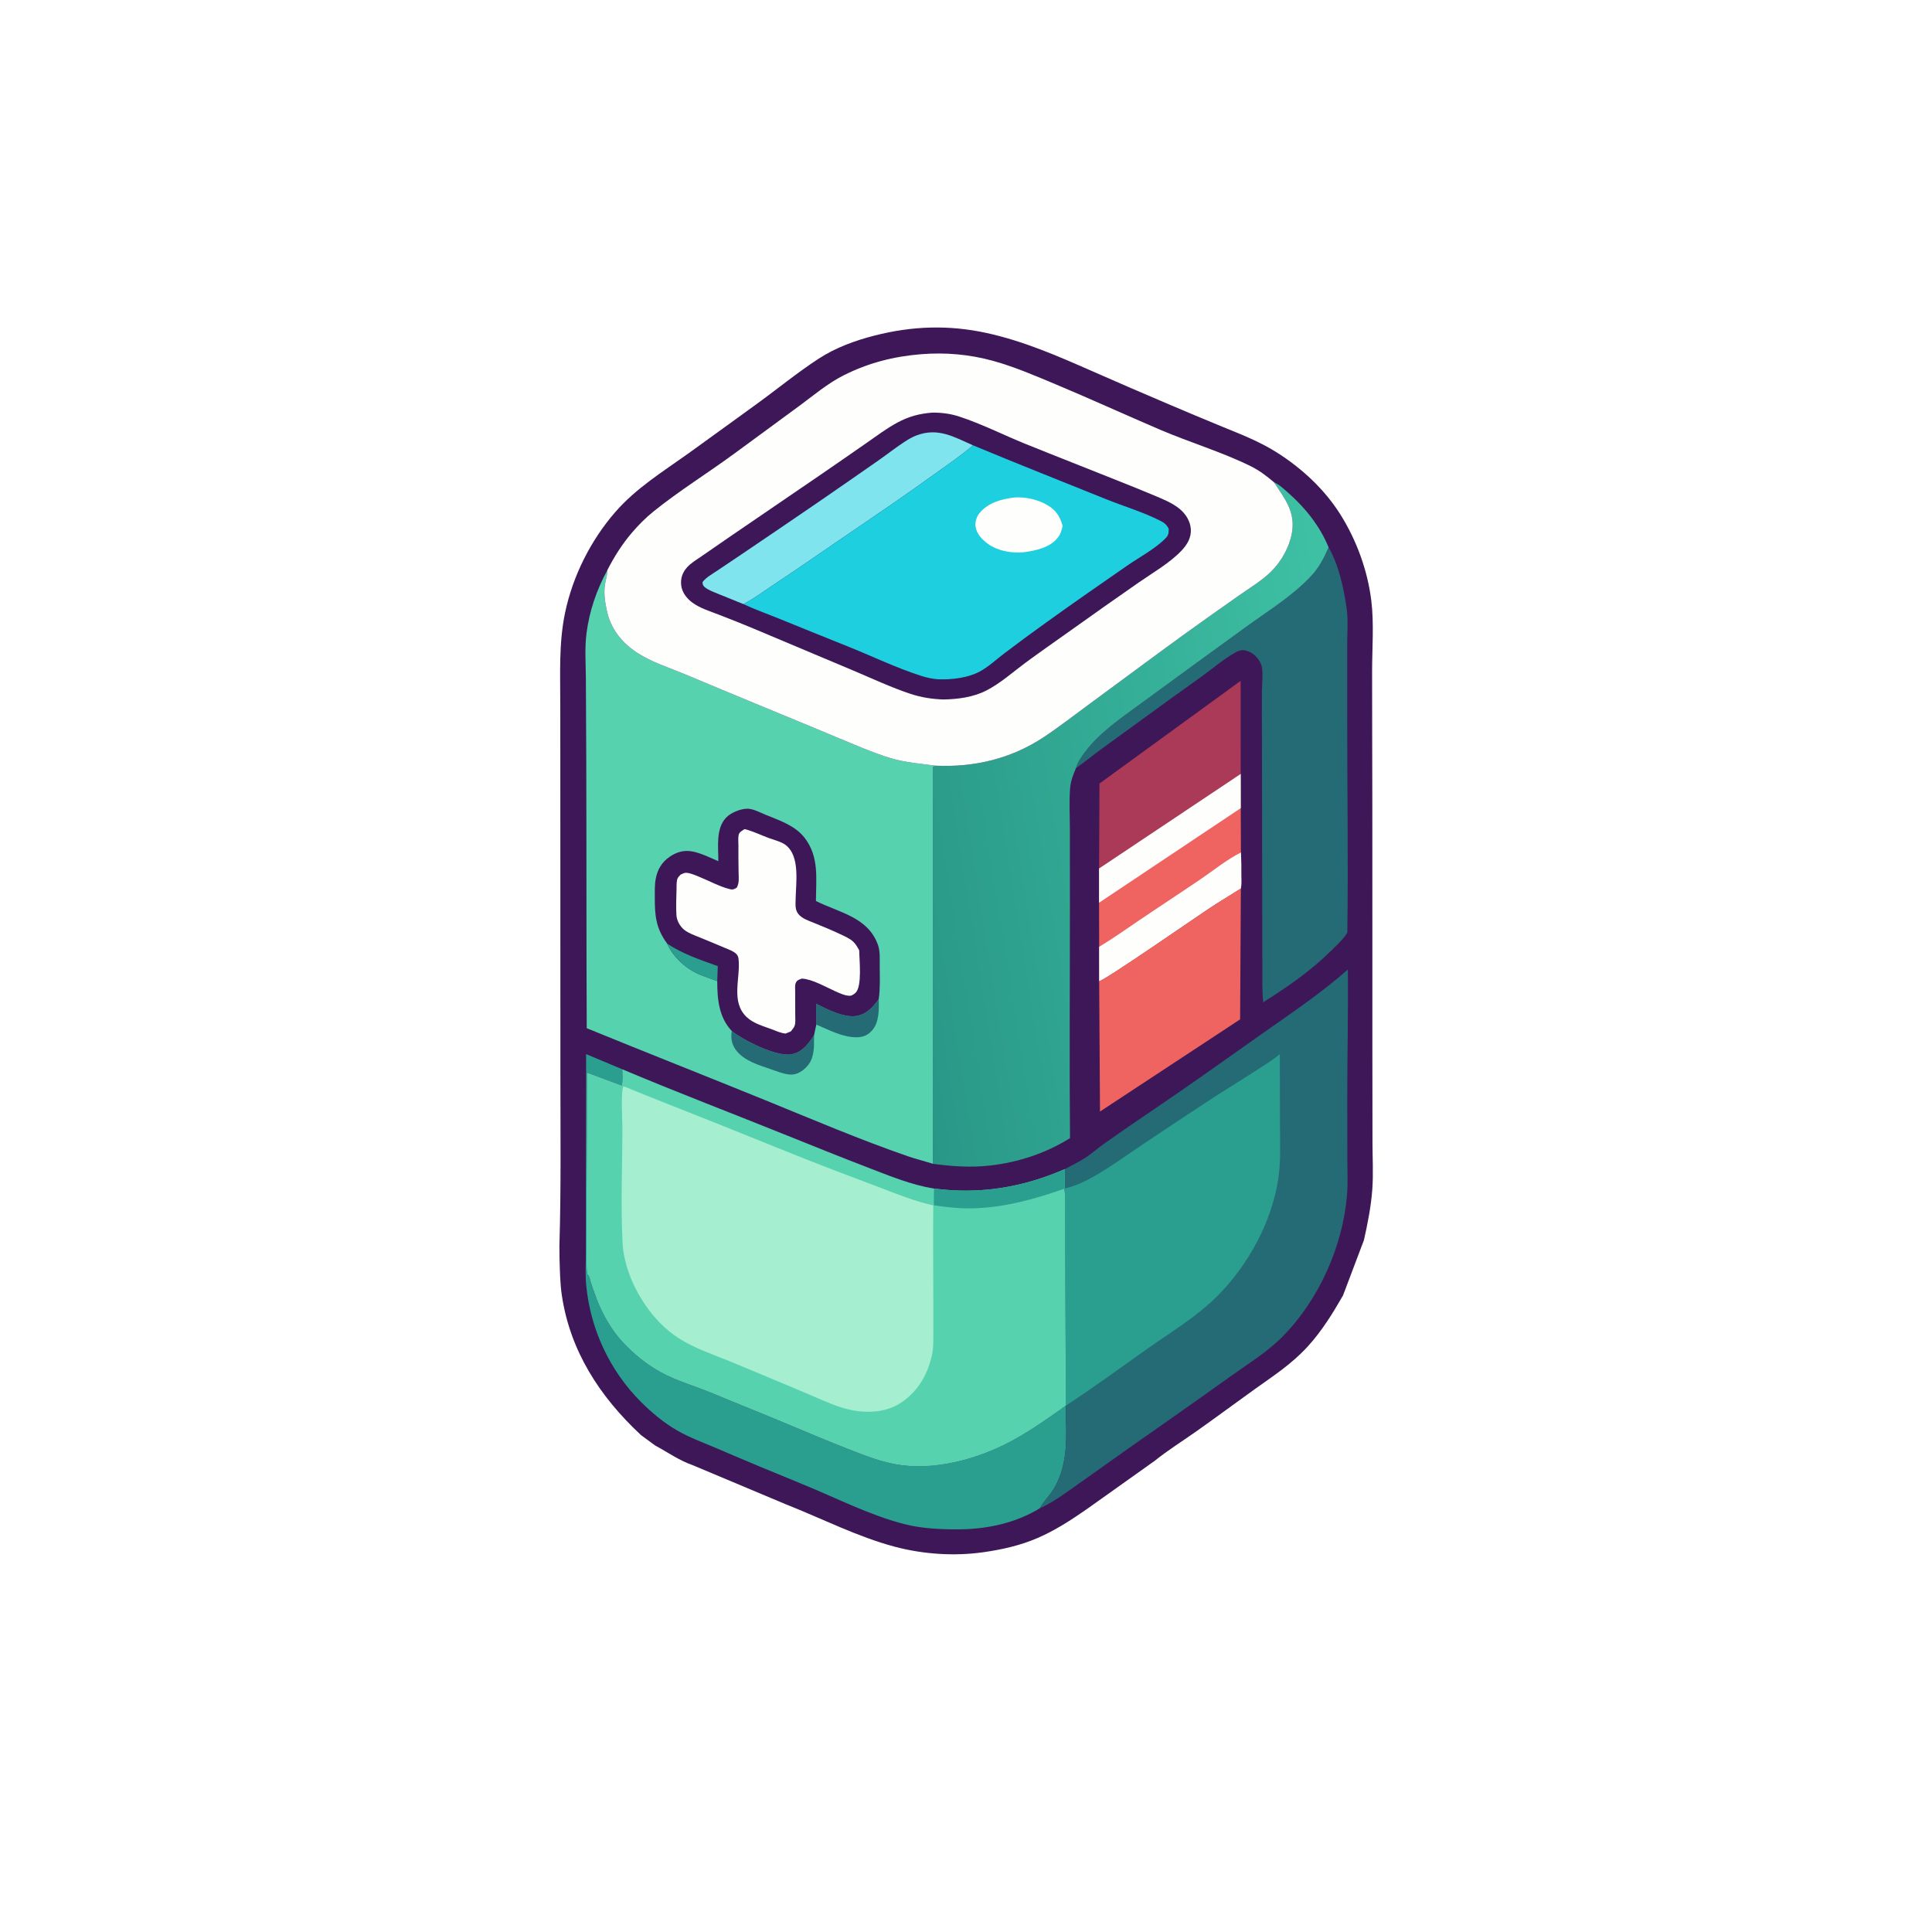
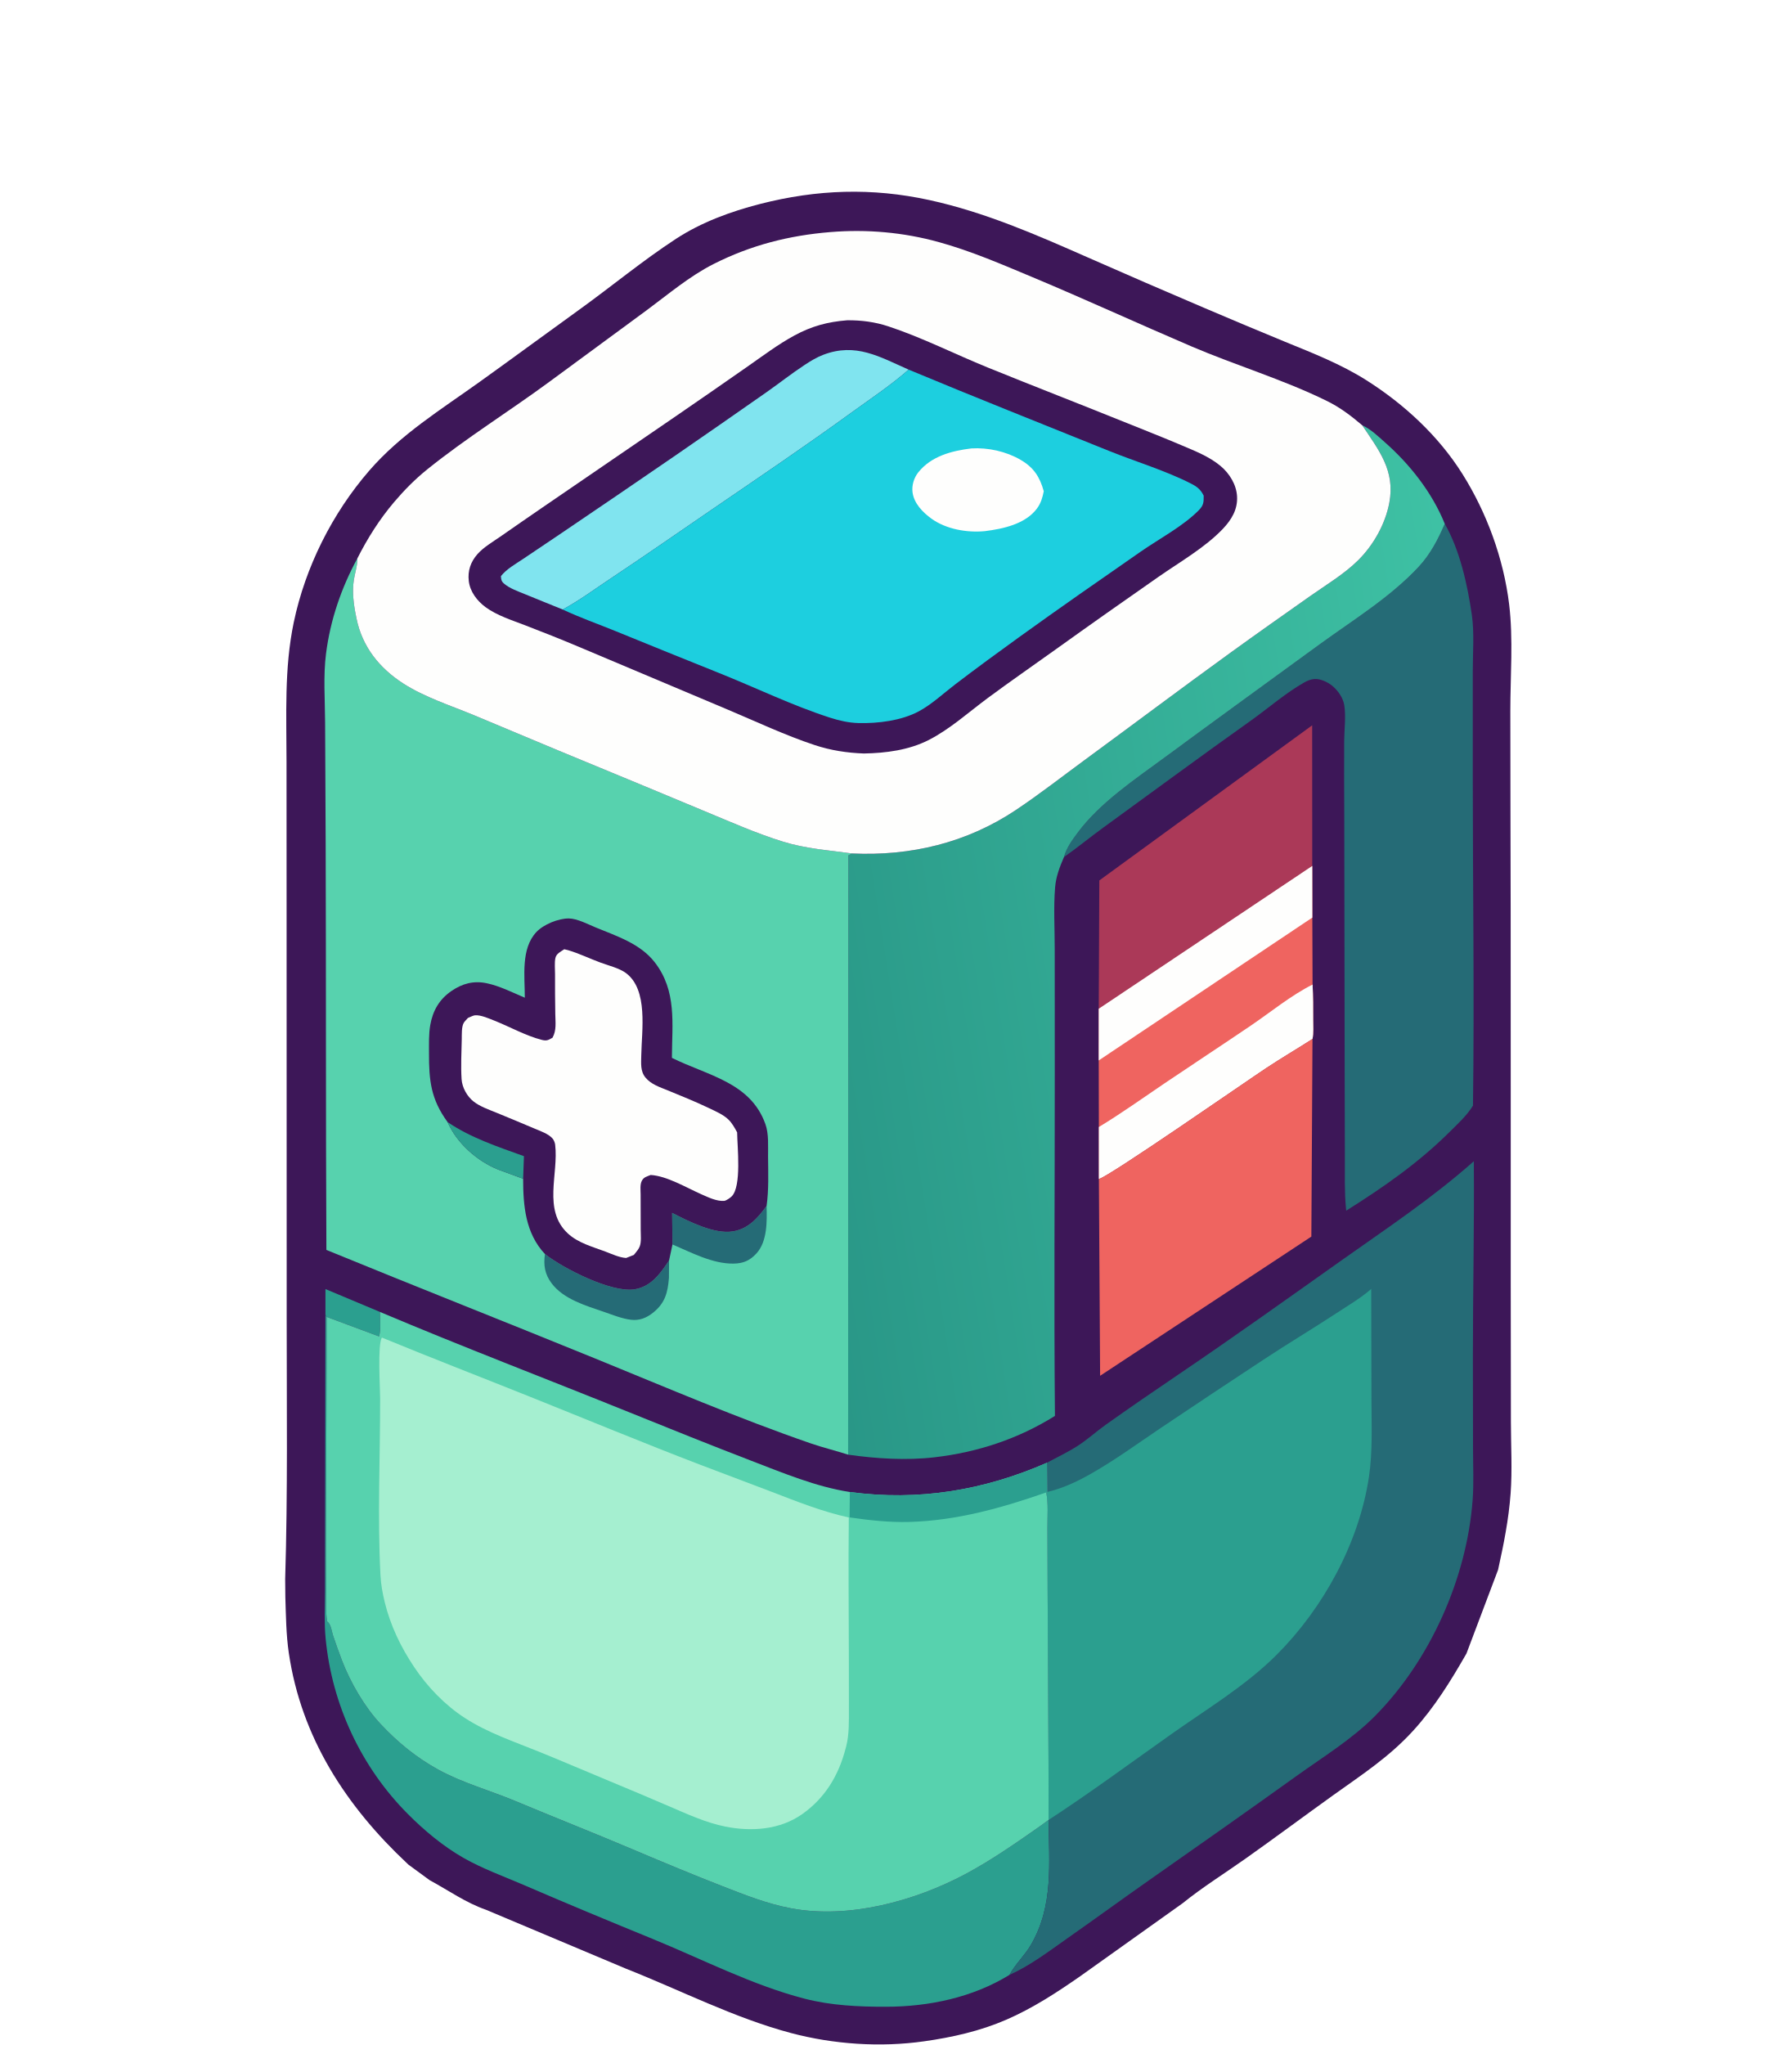
- <svg xmlns="http://www.w3.org/2000/svg" width="1024" height="1024">
-   <path fill="url(#gradient_3)" d="M469.13 109.211C516.891 102.428 567.257 107.655 612.966 122.828C620.833 125.44 629.928 128.081 637.132 132.19C643.079 133.642 649.912 137.656 655.376 140.42C686.37 156.096 714.064 176.62 738.07 201.747C758.581 222.864 775.137 247.493 788.987 273.394C799.374 292.817 808.426 313.382 814.043 334.721C816.627 345.189 819.404 355.682 821.276 366.305C828.621 407.964 827.329 450.14 818.457 491.417C811.901 521.992 800.63 552.204 785.248 579.455C782.043 585.133 778.643 590.742 775.083 596.206C773.209 599.083 770.988 601.907 769.334 604.901L769.317 605.694C769.266 606.592 769.176 606.91 768.731 607.649C768.966 608.862 768.933 609.526 769.75 610.5L770.438 610.512L770.767 610.708C768.173 612.198 765.125 614.355 762.206 614.941L761.804 615.386C758.127 619.518 754.968 624.097 751.438 628.356C743.053 638.472 733.333 649.18 722.927 657.252C724.906 648.34 726.669 639.58 727.343 630.459C727.951 622.214 727.452 613.592 727.444 605.295C727.429 588.697 727.392 572.098 727.384 555.5C727.364 512.281 727.416 469.062 727.362 425.843C727.333 402.507 727.234 379.17 727.241 355.834C727.245 343.589 728.302 330.498 726.823 318.373C724.864 302.32 718.961 286.193 710.33 272.523C701.941 259.236 689.91 248.135 676.682 239.769C667.638 234.049 657.754 230.212 647.887 226.182C638.368 222.294 628.89 218.283 619.426 214.263C605.795 208.473 592.186 202.577 578.63 196.616C560.469 188.631 542.486 180.762 523 176.508C502.775 172.094 483.462 172.758 463.455 177.876C453.181 180.504 442.827 184.29 433.903 190.107C422.237 197.71 411.308 206.757 399.989 214.901C388.243 223.351 376.588 231.935 364.819 240.35C351.237 250.061 337.132 258.716 326.069 271.45C313.076 286.404 303.564 305.325 299.504 324.75C296.127 340.902 296.964 357.266 296.967 373.666C296.971 391.65 296.987 409.634 296.992 427.618C297.005 474.905 297.018 522.191 297.024 569.477C297.027 599.79 297.417 630.174 296.495 660.474C290.674 656.204 285.051 650.101 280.239 644.714C270.244 633.527 261.632 621.847 253.22 609.447L239.343 586.815L215.867 535.218C204.055 501.648 197.961 468.219 196.657 432.664C195.875 412.51 197.808 392.235 200.994 372.359C206.206 339.836 214.984 308.673 229.805 279.12L262.517 227.635C311.991 163.215 388.814 119.865 469.13 109.211Z" />
-   <path fill="#3D1758" d="M296.495 660.474C297.417 630.174 297.027 599.79 297.024 569.477C297.018 522.191 297.005 474.905 296.992 427.618C296.987 409.634 296.971 391.65 296.967 373.666C296.964 357.266 296.127 340.902 299.504 324.75C303.564 305.325 313.076 286.404 326.069 271.45C337.132 258.716 351.237 250.061 364.819 240.35C376.588 231.935 388.243 223.351 399.989 214.901C411.308 206.757 422.237 197.71 433.903 190.107C442.827 184.29 453.181 180.504 463.455 177.876C483.462 172.758 502.775 172.094 523 176.508C542.486 180.762 560.469 188.631 578.63 196.616C592.186 202.577 605.795 208.473 619.426 214.263C628.89 218.283 638.368 222.294 647.887 226.182C657.754 230.212 667.638 234.049 676.682 239.769C689.91 248.135 701.941 259.236 710.33 272.523C718.961 286.193 724.864 302.32 726.823 318.373C728.302 330.498 727.245 343.589 727.241 355.834C727.234 379.17 727.333 402.507 727.362 425.843C727.416 469.062 727.364 512.281 727.384 555.5C727.392 572.098 727.429 588.697 727.444 605.295C727.452 613.592 727.951 622.214 727.343 630.459C726.669 639.58 724.906 648.34 722.927 657.252L711.817 686.622C706.346 696.165 700.574 705.503 693.131 713.653C684.643 722.948 675.125 729.086 665.018 736.311C654.67 743.71 644.474 751.311 634.077 758.647C626.745 763.82 618.988 768.65 611.999 774.28L576.046 799.86C567.745 805.619 559.334 811.109 550.031 815.136C540.792 819.135 531.055 821.317 521.122 822.722C505.759 824.896 489.276 823.785 474.297 819.805C454.395 814.519 435.61 804.836 416.495 797.302L367.118 776.558C359.959 774.075 353.887 769.721 347.28 766.162L339.867 760.743L339.384 760.292C317.9 740.189 302.148 716.061 297.779 686.479C296.818 679.978 296.767 673.366 296.553 666.809L296.495 660.474Z" />
-   <path fill="#2B9F8F" d="M310.656 558.707L329.815 566.731C329.811 569.278 330.224 572.938 329.491 575.322L311.057 568.467L310.651 567.642L310.656 558.707Z" />
-   <path fill="#AB3958" d="M582.737 415.294L657.571 360.851L657.6 410.206L582.534 460.327L582.737 415.294Z" />
-   <path fill="#EF6460" d="M657.6 410.206L657.626 428.326L657.71 451.832C657.923 455.955 657.94 460.06 657.919 464.187C657.908 466.35 658.125 468.8 657.684 470.918C652.265 474.388 646.718 477.63 641.349 481.18C634.002 486.037 585.925 519.396 582.582 520.066L582.574 501.833L582.528 478.465L582.534 460.327L657.6 410.206Z" />
-   <path fill="#FEFEFD" d="M657.6 410.206L657.626 428.326L582.528 478.465L582.534 460.327L657.6 410.206Z" />
-   <path fill="#FEFEFD" d="M657.71 451.832C657.923 455.955 657.94 460.06 657.919 464.187C657.908 466.35 658.125 468.8 657.684 470.918C652.265 474.388 646.718 477.63 641.349 481.18C634.002 486.037 585.925 519.396 582.582 520.066L582.574 501.833C590.504 497.032 598.015 491.664 605.694 486.487C615.764 479.699 625.932 473.053 635.989 466.243C643.062 461.454 650.082 455.662 657.71 451.832Z" />
-   <path fill="#EF6460" d="M657.684 470.918L657.283 540.288L583.014 589.143L582.582 520.066C585.925 519.396 634.002 486.037 641.349 481.18C646.718 477.63 652.265 474.388 657.684 470.918Z" />
-   <path fill="#2B9F8F" d="M310.651 567.642L311.057 568.467C311.07 592.647 310.931 616.825 310.842 641.005C310.814 648.611 310.815 656.216 310.887 663.822C310.923 667.594 310.649 671.625 311.25 675.336L311.699 675.762C312.71 676.995 312.841 678.862 313.345 680.352C314.335 683.274 315.368 686.215 316.477 689.094C319.447 696.802 324.412 705.373 330.08 711.409C336.077 717.796 342.596 723.11 350.276 727.342C358.683 731.976 368.408 734.631 377.283 738.338C391.324 744.202 405.499 749.777 419.508 755.706C429.689 760.016 439.889 764.248 450.192 768.263C458.214 771.389 466.014 774.49 474.522 776.073C494.674 779.821 517.811 773.519 535.612 764.048C544.779 759.17 553.434 753.128 561.934 747.181L564.906 745.015C565.018 760.282 566.71 774.985 558.759 788.75C556.57 792.539 553.143 795.672 551.144 799.403C538.243 807.334 522.806 810.568 507.782 810.589C498.137 810.601 488.432 810.168 479.047 807.737C460.733 802.995 443.137 793.906 425.636 786.762C410.508 780.586 395.446 774.343 380.437 767.875C373.335 764.814 365.992 762.203 359.25 758.376C352.09 754.312 345.432 748.759 339.629 742.944C323.197 726.481 312.945 704.531 310.713 681.336C310.19 675.906 310.481 670.195 310.489 664.734C310.503 655.166 310.518 645.599 310.532 636.031C310.564 613.235 310.612 590.439 310.651 567.642Z" />
-   <path fill="#256B76" d="M704.188 290.123C709.475 299.246 712.219 311.717 713.707 322.069C714.623 328.441 714.038 335.476 714.038 341.93C714.038 354.235 714.038 366.539 714.038 378.844C714.038 417.31 714.628 455.87 714.111 494.326C711.982 497.794 708.813 500.658 705.937 503.512C694.879 514.49 682.681 522.933 669.538 531.196L669.454 530.351C668.894 524.36 669.088 518.266 669.067 512.25C669.033 502.548 669.015 492.847 668.998 483.146C668.942 452.752 668.915 422.358 668.855 391.965C668.838 383.428 668.76 374.885 668.828 366.348C668.859 362.363 669.477 357.707 668.862 353.802C668.462 351.265 666.776 348.855 664.894 347.196C663.311 345.802 660.521 344.435 658.367 344.601C657.126 344.697 655.956 345.144 654.88 345.75C648.233 349.498 642.074 354.903 635.833 359.327C618.435 371.66 601.288 384.319 584.016 396.826C579.395 400.172 574.988 403.84 570.307 407.083C571.187 403.858 573.148 401.2 575.113 398.555C582.906 388.066 595.104 379.933 605.587 372.231C623.736 358.898 641.978 345.68 660.198 332.438C672.035 323.835 684.972 315.979 695.008 305.228C699.11 300.834 701.83 295.596 704.188 290.123Z" />
+ <svg xmlns="http://www.w3.org/2000/svg" width="1110" height="1267" viewBox="0 0 1110 1267" fill="none">
+   <path d="M176.707 978.305C178.332 924.816 177.645 871.179 177.639 817.667C177.629 734.193 177.606 650.719 177.583 567.243C177.574 535.495 177.546 503.748 177.539 472.001C177.534 443.05 176.058 414.162 182.01 385.649C189.166 351.358 205.93 317.957 228.829 291.559C248.326 269.079 273.185 253.8 297.122 236.658C317.864 221.802 338.405 206.649 359.107 191.732C379.055 177.356 398.317 161.385 418.877 147.963C434.605 137.694 452.853 131.011 470.96 126.372C506.221 117.337 540.258 116.165 575.903 123.957C610.246 131.466 641.939 145.358 673.947 159.454C697.838 169.977 721.823 180.385 745.846 190.606C762.526 197.702 779.23 204.783 796.006 211.647C813.396 218.761 830.816 225.534 846.755 235.632C870.068 250.4 891.272 269.997 906.057 293.453C921.268 317.584 931.672 346.053 935.125 374.392C937.731 395.796 935.868 418.906 935.861 440.522C935.849 481.717 936.023 522.914 936.075 564.109C936.17 640.404 936.078 716.699 936.113 792.994C936.127 822.294 936.193 851.596 936.219 880.897C936.233 895.544 937.113 910.764 936.041 925.319C934.853 941.42 931.746 956.884 928.258 972.617L908.678 1024.46C899.036 1041.31 888.863 1057.79 875.745 1072.18C860.786 1088.59 844.011 1099.43 826.198 1112.18C807.961 1125.24 789.991 1138.66 771.667 1151.61C758.745 1160.74 745.074 1169.27 732.757 1179.21L669.393 1224.36C654.763 1234.53 639.939 1244.22 623.543 1251.33C607.26 1258.39 590.1 1262.24 572.594 1264.72C545.518 1268.56 516.468 1266.6 490.068 1259.57C454.993 1250.24 421.886 1233.15 388.197 1219.85L301.174 1183.23C288.557 1178.85 277.856 1171.16 266.211 1164.88L253.147 1155.31L252.295 1154.51C214.432 1119.03 186.67 1076.43 178.97 1024.21C177.276 1012.74 177.186 1001.06 176.809 989.488L176.707 978.305Z" fill="#3D1758" />
+   <path d="M201.666 798.656L235.432 812.821C235.425 817.317 236.153 823.778 234.861 827.986L202.373 815.885L201.657 814.429L201.666 798.656Z" fill="#2B9F8F" />
+   <path d="M681.186 545.487L813.075 449.379L813.126 536.506L680.828 624.984L681.186 545.487Z" fill="#AB3958" />
+   <path d="M813.129 536.506L813.175 568.494L813.323 609.989C813.699 617.267 813.729 624.514 813.692 631.799C813.672 635.618 814.055 639.943 813.278 643.682C803.727 649.807 793.951 655.53 784.488 661.797C771.54 670.371 686.808 729.26 680.916 730.443L680.902 698.256L680.821 657.004L680.832 624.985L813.129 536.506Z" fill="#EF6460" />
+   <path d="M813.129 536.506L813.175 568.494L680.821 657.004L680.832 624.985L813.129 536.506Z" fill="#FEFEFD" />
+   <path d="M813.324 609.988C813.7 617.266 813.73 624.513 813.693 631.798C813.673 635.617 814.056 639.941 813.279 643.68C803.728 649.806 793.952 655.529 784.489 661.796C771.541 670.37 686.809 729.259 680.917 730.442L680.903 698.255C694.879 689.78 708.117 680.303 721.65 671.164C739.398 659.182 757.318 647.449 775.043 635.428C787.508 626.974 799.881 616.749 813.324 609.988Z" fill="#FEFEFD" />
+   <path d="M813.278 643.681L812.571 766.141L681.678 852.385L680.917 730.443C686.809 729.26 771.541 670.371 784.489 661.797C793.951 655.53 803.728 649.807 813.278 643.681Z" fill="#EF6460" />
+   <path d="M201.66 814.429L202.376 815.885C202.399 858.57 202.154 901.252 201.997 943.937C201.947 957.364 201.949 970.789 202.076 984.216C202.139 990.875 201.657 997.99 202.716 1004.54L203.507 1005.29C205.289 1007.47 205.52 1010.77 206.408 1013.4C208.153 1018.55 209.973 1023.75 211.928 1028.83C217.162 1042.44 225.913 1057.57 235.902 1068.22C246.471 1079.5 257.961 1088.88 271.496 1096.35C286.313 1104.53 303.452 1109.22 319.093 1115.76C343.84 1126.11 368.822 1135.95 393.512 1146.42C411.455 1154.03 429.431 1161.5 447.59 1168.59C461.728 1174.1 475.475 1179.58 490.469 1182.37C525.985 1188.99 566.763 1177.86 598.135 1161.15C614.291 1152.53 629.545 1141.87 644.526 1131.37L649.764 1127.55C649.961 1154.5 652.943 1180.45 638.93 1204.75C635.072 1211.44 629.032 1216.97 625.509 1223.56C602.772 1237.56 575.566 1243.27 549.087 1243.3C532.089 1243.33 514.984 1242.56 498.444 1238.27C466.167 1229.9 435.156 1213.85 404.312 1201.24C377.65 1190.34 351.104 1179.32 324.652 1167.9C312.135 1162.5 299.194 1157.89 287.312 1151.13C274.693 1143.96 262.959 1134.16 252.731 1123.89C223.771 1094.83 205.703 1056.08 201.769 1015.13C200.848 1005.55 201.361 995.466 201.375 985.826C201.399 968.935 201.426 952.047 201.45 935.156C201.507 894.914 201.591 854.672 201.66 814.429Z" fill="#2B9F8F" />
+   <path d="M895.233 324.522C904.551 340.627 909.387 362.642 912.01 380.917C913.624 392.165 912.593 404.584 912.593 415.977C912.593 437.699 912.593 459.42 912.593 481.142C912.593 549.046 913.633 617.116 912.722 685.003C908.97 691.125 903.385 696.181 898.316 701.219C878.827 720.598 857.329 735.503 834.166 750.09L834.018 748.598C833.031 738.022 833.373 727.264 833.336 716.644C833.276 699.517 833.244 682.392 833.214 665.267C833.115 611.612 833.068 557.957 832.962 504.304C832.932 489.234 832.795 474.153 832.914 459.083C832.969 452.048 834.058 443.829 832.974 436.935C832.269 432.457 829.298 428.202 825.981 425.274C823.191 422.813 818.274 420.4 814.478 420.693C812.291 420.862 810.229 421.651 808.332 422.721C796.617 429.337 785.763 438.879 774.763 446.688C744.101 468.46 713.881 490.807 683.44 512.886C675.296 518.792 667.529 525.267 659.279 530.992C660.83 525.299 664.286 520.607 667.749 515.938C681.484 497.422 702.982 483.064 721.457 469.468C753.443 445.931 785.593 422.597 817.705 399.221C838.566 384.034 861.367 370.166 879.054 351.187C886.284 343.43 891.078 334.184 895.233 324.522Z" fill="#256B76" />
+   <path d="M844.092 263.497C849.334 265.824 853.814 270.214 858.104 274.001C873.662 287.726 887.4 305.136 895.236 324.522C891.08 334.184 886.286 343.43 879.057 351.187C861.369 370.166 838.569 384.034 817.707 399.221C785.596 422.597 753.446 445.931 721.46 469.468C702.984 483.064 681.486 497.421 667.752 515.938C664.289 520.607 660.833 525.299 659.282 530.992C656.608 537.215 654.322 543.076 653.771 549.922C652.773 562.293 653.552 575.353 653.549 587.809C653.541 612.91 653.559 638.009 653.578 663.11C653.631 734.476 653.015 805.886 653.681 877.246C630.863 891.521 605.657 899.796 578.995 902.889C561.506 904.917 542.892 903.731 525.537 901.255L525.703 529.963L528.029 528.766C564.432 530.433 598.961 522.201 629.458 501.854C644.051 492.118 657.868 481.313 672.005 470.942C701.983 448.946 731.735 426.617 761.856 404.819C778.375 392.868 795.051 381.123 811.722 369.384C821.66 362.386 832.964 355.65 841.591 347.086C851.075 337.672 858.385 324.7 860.879 311.507C864.653 291.55 854.311 278.838 844.092 263.497Z" fill="url(#paint0_linear_331_945)" />
+   <path d="M648.74 906.264C655.046 902.825 661.472 899.82 667.55 895.945C673.741 892 679.179 886.971 685.157 882.72C700.056 872.128 715.199 861.741 730.338 851.493C764.354 828.465 797.673 804.653 831.19 780.913C859.301 761.002 887.399 742.389 913.242 719.459C913.578 759.602 912.667 799.8 912.665 839.959C912.663 859.167 912.722 878.377 912.752 897.585C912.767 908.167 913.293 919.011 912.493 929.546C908.816 978.008 886.125 1028.73 851.943 1063.24C837.727 1077.59 819.691 1088.61 803.321 1100.36C773.048 1122.08 742.56 1143.5 712.049 1164.89C695.143 1176.75 678.452 1188.93 661.544 1200.79C650.051 1208.86 638.342 1217.82 625.506 1223.56C629.029 1216.97 635.069 1211.44 638.927 1204.75C652.94 1180.45 649.958 1154.5 649.76 1127.55C649.806 1080.63 649.309 1033.7 649.158 986.778C649.114 973.389 649.082 960.003 649.02 946.617C648.987 939.542 649.674 931.548 648.283 924.653L648.874 924.374L648.74 906.264Z" fill="#256B76" />
+   <path d="M648.875 924.374C658.087 922.252 666.885 918.189 675.113 913.574C690.348 905.032 704.902 894.375 719.403 884.614C740.513 870.402 761.749 856.359 782.989 842.342C797.901 832.502 813.243 823.351 828.174 813.557C835.31 808.874 843.245 804.224 849.654 798.591C849.718 821.201 849.771 843.811 849.802 866.421C849.824 882.385 850.626 899.058 848.278 914.864C842.222 955.634 820.074 996.27 791.044 1025.26C771.867 1044.41 748.035 1058.68 726.007 1074.25C700.677 1092.16 675.743 1110.59 649.761 1127.55C649.807 1080.63 649.31 1033.7 649.158 986.778C649.114 973.39 649.083 960.003 649.021 946.617C648.987 939.542 649.675 931.548 648.284 924.653L648.875 924.374Z" fill="#2B9F8F" />
+   <path d="M235.434 812.821C286.687 834.476 338.735 854.329 390.326 875.165C415.282 885.243 440.259 895.328 465.386 904.97C484.959 912.483 505.782 921.211 526.594 924.385C569.143 930.14 609.555 923.402 648.742 906.264L648.876 924.374L648.286 924.653C649.676 931.548 648.989 939.542 649.022 946.617C649.084 960.003 649.116 973.39 649.16 986.778C649.312 1033.7 649.808 1080.63 649.763 1127.55L644.525 1131.37C629.544 1141.87 614.29 1152.53 598.134 1161.15C566.762 1177.86 525.985 1188.99 490.468 1182.37C475.474 1179.58 461.727 1174.1 447.589 1168.59C429.431 1161.5 411.454 1154.03 393.511 1146.42C368.821 1135.95 343.839 1126.11 319.093 1115.76C303.451 1109.22 286.312 1104.53 271.495 1096.35C257.96 1088.88 246.47 1079.5 235.901 1068.22C225.912 1057.57 217.161 1042.44 211.927 1028.83C209.973 1023.75 208.152 1018.55 206.407 1013.4C205.519 1010.77 205.288 1007.47 203.506 1005.29L202.715 1004.54C201.656 997.991 202.139 990.875 202.075 984.216C201.948 970.789 201.947 957.364 201.996 943.937C202.153 901.252 202.398 858.571 202.375 815.886L234.863 827.987C236.155 823.778 235.427 817.317 235.434 812.821Z" fill="#57D2AE" />
+   <path d="M526.593 924.384C569.141 930.139 609.554 923.401 648.741 906.263L648.875 924.373L648.284 924.652C620.866 934.222 592.782 942.127 563.569 942.93C550.994 943.276 538.847 941.926 526.433 940.123L526.593 924.384Z" fill="#2B9F8F" />
+   <path d="M236.615 828.697C267.156 841.285 297.958 853.165 328.615 865.452C363.617 879.477 398.377 893.893 433.593 907.394C448.341 913.046 463.158 918.519 477.904 924.177C493.891 930.311 509.173 936.46 525.951 940.181C525.616 970.244 525.953 1000.33 525.993 1030.4C526.006 1039.89 526.02 1049.39 526.013 1058.88C526.006 1066.44 526.231 1074.5 524.367 1081.86L523.953 1083.39C519.642 1100 511.224 1114.01 497.039 1123.99C483.211 1133.71 465.687 1134.9 449.547 1131.7C437.566 1129.33 425.934 1123.97 414.76 1119.17C402.681 1113.97 390.557 1108.84 378.405 1103.81C363.599 1097.69 348.885 1091.33 334.038 1085.31C318.513 1079.02 302.374 1073.63 288.22 1064.51C275.792 1056.51 264.773 1045.06 256.583 1032.78C248.326 1020.4 241.952 1007.18 238.399 992.678C237.049 987.168 236.046 981.666 235.751 975.992C233.864 939.708 235.581 902.742 235.545 866.363C235.538 859.817 233.866 833.221 236.615 828.697Z" fill="#A5EFD0" />
+   <path d="M202.245 774.404C201.832 690.332 202.082 606.264 201.797 522.195C201.711 497.348 201.571 472.502 201.453 447.655C201.386 433.695 200.255 418.768 202.022 404.931C204.677 384.154 211.466 364.257 221.476 345.892L221.45 346.856C221.284 351.289 219.953 355.008 219.273 359.3C218.128 366.525 219.125 374.564 220.614 381.677L220.942 383.326C224.511 400.705 235.103 413.924 249.802 423.405C263.11 431.992 279.218 437.085 293.823 443.154C317.135 452.842 340.342 462.729 363.708 472.295C388.026 482.25 412.272 492.471 436.551 502.533C452.518 509.151 468.556 516.287 485.07 521.406C499.48 525.874 513.26 526.716 528.031 528.766L525.705 529.962L525.539 901.254C517.881 898.774 510.098 896.934 502.453 894.293C457.328 878.704 413.03 859.711 368.825 841.684C313.377 819.072 257.653 797.129 202.245 774.404Z" fill="#57D2AE" />
+   <path d="M475.011 747.17C475.266 756.621 475.511 769.156 468.74 776.562C464.676 781.01 460.605 782.77 454.593 782.876C441.603 783.106 428.39 775.997 416.696 771.028L416.486 751.463C426.717 756.706 442.674 764.847 454.179 762.918C463.783 761.306 469.563 754.603 475.011 747.17Z" fill="#256B76" />
+   <path d="M337.673 776.949C349.062 785.959 378.924 801.015 393.008 798.844C402.736 797.345 408.337 790.169 413.471 782.586L414.587 780.898L414.502 791.728C413.782 800.761 412.167 807.279 404.716 813.249C400.62 816.531 396.279 818.296 390.993 817.676C385.451 817.025 379.599 814.631 374.342 812.823C363.071 808.947 349.265 804.989 341.822 795.114C337.583 789.491 336.685 783.897 337.673 776.949Z" fill="#256B76" />
+   <path d="M325.194 618.139C325.217 604.917 322.635 587.875 332.336 577.488C336.78 572.728 346.026 568.97 352.498 569.037C357.656 569.09 364.39 572.663 369.138 574.621C382.134 579.984 396.711 584.62 405.682 596.17C419.508 613.971 416.431 634.223 416.338 655.408C438.516 666.424 464.979 670.505 474.254 696.393C476.48 702.604 475.863 710.136 475.92 716.654C476.01 726.81 476.418 737.087 475.009 747.169C469.561 754.603 463.78 761.305 454.177 762.917C442.672 764.847 426.715 756.705 416.484 751.462L416.694 771.027L414.588 780.899L413.472 782.586C408.338 790.17 402.737 797.346 393.009 798.845C378.925 801.016 349.063 785.96 337.674 776.95C325.571 764.065 324.165 746.998 324.154 730.312L308.92 724.716C295.769 719.48 283.099 708.383 277.318 695.179C267.006 681.032 265.776 669.511 265.827 652.474C265.845 646.78 265.612 640.691 266.606 635.074C268.175 626.196 272.184 619.181 279.71 614.003C286.433 609.376 293.409 607.475 301.534 609.164C309.565 610.836 317.656 614.942 325.194 618.139Z" fill="#3D1758" />
+   <path d="M277.317 695.179C291.658 704.949 308.426 710.451 324.656 716.312L324.154 730.313L308.919 724.717C295.768 719.481 283.098 708.384 277.317 695.179Z" fill="#2B9F8F" />
+   <path d="M349.646 588.119L352.04 588.701C358.802 590.691 365.492 593.949 372.133 596.4C376.858 598.144 383.8 599.858 387.785 602.808C401.842 613.211 397.595 638.596 397.358 653.873C397.284 658.745 396.685 663.66 399.995 667.647C403.515 671.889 408.825 673.526 413.761 675.552C422.311 679.064 430.904 682.52 439.242 686.517C443.245 688.436 448.056 690.468 451.274 693.546C453.648 695.82 455.201 698.713 456.761 701.571C456.861 710.691 459.633 734.966 453.384 741.239C452.577 742.05 449.945 743.902 448.8 744.006C444.214 744.422 438.714 741.744 434.63 739.94C425.321 735.827 413.19 728.542 403.187 727.971C400.855 728.921 398.902 729.221 397.669 731.649C396.486 733.972 396.95 737.456 396.955 740.018C396.969 747.416 397.011 754.816 397.009 762.215C397.009 765.283 397.477 769.313 396.414 772.178C395.804 773.829 394.502 775.363 393.404 776.713L392.729 777.516L387.968 779.39C383.596 779.081 379.299 777.003 375.208 775.46C367.175 772.431 358.247 770.132 351.825 764.16C336.217 749.648 346.238 727.232 343.992 709.141C343.857 708.048 343.205 706.369 342.507 705.527C339.944 702.435 334.71 700.722 331.077 699.163C323.325 695.834 315.515 692.648 307.718 689.428C303.009 687.482 297.5 685.629 293.476 682.471C289.391 679.263 286.34 673.754 286.012 668.539C285.501 660.411 285.961 651.873 286.131 643.719C286.187 641.027 285.942 636.259 287.308 633.81C287.888 632.769 289.16 631.619 289.951 630.684C291.134 630.237 293.175 629.12 294.358 629.023C297.884 628.733 303.309 631.136 306.585 632.447C315.949 636.193 326.014 641.805 335.714 644.266C338.763 645.039 339.673 644.441 342.355 642.93C344.928 638.315 344.148 633.455 344.081 628.228C343.977 620.007 343.859 611.784 343.925 603.563C343.95 600.566 343.508 596.4 344.158 593.513C344.784 590.73 347.486 589.617 349.646 588.119Z" fill="#FEFEFD" />
+   <path d="M221.471 345.894C227.757 333.456 235.18 321.703 244.207 311.075C250.455 303.718 257.168 296.914 264.687 290.852C288.717 271.474 315.441 254.921 340.326 236.613C360.379 221.86 380.469 207.145 400.504 192.366C414.106 182.33 427.19 171.118 442.333 163.489C465.341 151.898 488.893 145.873 514.552 143.786C537.246 141.94 559.791 143.924 581.76 150C601.754 155.529 620.838 163.8 639.941 171.798C672.896 185.598 705.349 200.541 738.195 214.587C765.809 226.395 795.314 235.187 822.201 248.423C830.421 252.469 837.145 257.574 844.089 263.499C854.307 278.839 864.649 291.551 860.875 311.508C858.382 324.702 851.071 337.673 841.588 347.088C832.961 355.651 821.656 362.388 811.718 369.385C795.047 381.125 778.371 392.869 761.852 404.82C731.731 426.618 701.98 448.948 672.001 470.943C657.864 481.314 644.047 492.12 629.454 501.856C598.957 522.202 564.428 530.434 528.025 528.768C513.255 526.718 499.474 525.876 485.065 521.408C468.551 516.289 452.513 509.153 436.545 502.535C412.266 492.473 388.021 482.252 363.703 472.297C340.337 462.731 317.129 452.844 293.818 443.156C279.213 437.086 263.104 431.994 249.796 423.407C235.098 413.926 224.505 400.707 220.937 383.328L220.609 381.679C219.119 374.566 218.122 366.527 219.268 359.302C219.948 355.01 221.278 351.291 221.444 346.858L221.471 345.894Z" fill="#FEFEFD" />
+   <path d="M524.983 198.431C533.758 198.368 542.072 199.431 550.411 202.179C571.324 209.069 591.61 219.4 612.052 227.698C640.774 239.358 669.68 250.548 698.423 262.148C709.801 266.742 721.221 271.229 732.513 276.031C740.79 279.549 749.309 282.877 756.302 288.7C761.824 293.299 766.124 300.233 766.535 307.534C766.991 315.605 763.119 321.978 757.756 327.638C746.835 339.162 730.945 348.258 717.857 357.383C696.69 372.139 675.531 387.021 654.562 402.058C640.413 412.203 626.035 422.115 612.05 432.479C600.209 441.254 588.578 451.797 575.448 458.491C563.18 464.747 548.882 466.597 535.313 466.834C524.821 466.467 514.714 464.904 504.721 461.589C486.473 455.538 468.574 447.082 450.863 439.618C419.982 426.604 389.101 413.601 358.229 400.566C347.347 395.971 336.352 391.63 325.331 387.383C317.302 384.288 307.901 381.333 300.897 376.187C295.679 372.355 291.239 366.609 290.48 360.006C289.741 353.581 291.632 348.096 295.88 343.282C299.621 339.04 305.337 335.723 309.956 332.512C318.696 326.441 327.425 320.363 336.209 314.359C363.683 295.583 391.129 276.765 418.597 257.979C433.538 247.759 448.41 237.39 463.267 227.042C472.692 220.477 482.142 213.325 492.248 207.853C502.994 202.036 512.83 199.388 524.983 198.431Z" fill="#3D1758" />
+   <path d="M348.667 377.622C340.875 374.442 333.048 371.348 325.274 368.124C321.113 366.4 315.706 364.548 312.287 361.547C310.634 360.097 310.516 359.036 310.401 356.948C313.9 352.5 319.407 349.483 324.076 346.339C331.665 341.225 339.284 336.156 346.855 331.018C370.752 314.8 394.703 298.603 418.483 282.219C437.288 269.264 456.062 256.225 474.77 243.134C482.738 237.557 490.402 231.479 498.527 226.135C502.186 223.729 506.053 221.367 510.155 219.805C530.314 212.133 545.002 221.053 563.033 229.006C551.934 238.78 539.172 247.233 527.186 255.92C499.045 276.321 470.357 295.71 441.668 315.308C420.545 329.736 399.62 344.324 378.302 358.477C368.462 365.008 359.086 372.013 348.667 377.622Z" fill="#80E4EF" />
+   <path d="M563.031 229.004C604.249 246.195 645.736 262.628 687.148 279.344C703.859 286.089 722.259 291.554 738.246 299.74C741.908 301.613 744.032 303.405 745.852 307.093C745.882 311.096 745.859 313.019 742.868 316.075C733.26 325.893 718.286 333.825 706.957 341.68C681.688 359.203 656.337 376.845 631.387 394.821C618.114 404.382 604.961 414.042 591.949 423.959C584.651 429.522 577.365 436.41 569.297 440.73C558.521 446.502 544.02 448.282 531.978 447.975C525.864 447.819 520.021 446.476 514.221 444.608C491.045 437.146 468.146 426.002 445.487 416.941C424.015 408.356 402.607 399.655 381.196 390.924C370.419 386.53 359.158 382.581 348.665 377.62C359.084 372.012 368.461 365.007 378.3 358.475C399.618 344.323 420.543 329.735 441.666 315.307C470.355 295.708 499.043 276.32 527.184 255.918C539.17 247.231 551.932 238.779 563.031 229.004Z" fill="#1DCFDF" />
+   <path d="M601.902 277.82C612.192 277.202 623.319 279.645 632.258 284.809C640.495 289.566 644.261 295.357 646.764 304.36C645.992 308.261 644.959 311.792 642.557 315.038C635.391 324.724 621.444 327.688 610.178 329.084C599.131 330.124 586.274 327.886 577.184 321.344C571.789 317.462 566.29 311.844 565.434 304.93C564.909 300.691 566.319 296.027 568.98 292.687C577.032 282.583 589.69 279.317 601.902 277.82Z" fill="#FEFEFD" />
  <defs>
-     <linearGradient id="gradient_4" gradientUnits="userSpaceOnUse" x1="470.135" y1="459.403" x2="723.222" y2="419.089">
-       <stop offset="0" stop-color="#299787" />
+     <linearGradient id="paint0_linear_331_945" x1="482.737" y1="623.353" x2="928.818" y2="552.413" gradientUnits="userSpaceOnUse">
+       <stop stop-color="#299787" />
      <stop offset="1" stop-color="#3EC1A4" />
    </linearGradient>
  </defs>
-   <path fill="url(#gradient_4)" d="M675.169 255.554C678.143 256.872 680.685 259.359 683.119 261.504C691.947 269.279 699.742 279.141 704.188 290.123C701.83 295.596 699.11 300.834 695.008 305.228C684.972 315.979 672.035 323.835 660.198 332.438C641.978 345.68 623.736 358.898 605.587 372.231C595.104 379.933 582.906 388.066 575.113 398.555C573.148 401.2 571.187 403.858 570.307 407.083C568.79 410.608 567.493 413.928 567.18 417.806C566.614 424.814 567.056 432.212 567.054 439.268C567.05 453.487 567.06 467.705 567.071 481.924C567.101 522.351 566.751 562.803 567.129 603.227C554.182 611.313 539.88 616.001 524.752 617.753C514.829 618.902 504.267 618.23 494.42 616.827L494.514 406.5L495.834 405.822C516.489 406.766 536.081 402.103 553.385 390.577C561.665 385.062 569.505 378.941 577.526 373.066C594.536 360.606 611.417 347.957 628.508 335.609C637.881 328.839 647.343 322.186 656.802 315.536C662.441 311.572 668.855 307.756 673.75 302.905C679.131 297.572 683.279 290.224 684.694 282.75C686.835 271.445 680.967 264.244 675.169 255.554Z" />
-   <path fill="#256B76" d="M564.327 619.664C567.905 617.716 571.551 616.014 575 613.819C578.513 611.584 581.598 608.735 584.99 606.327C593.444 600.327 602.036 594.443 610.626 588.638C629.927 575.593 648.832 562.104 667.85 548.656C683.8 537.377 699.743 526.833 714.406 513.844C714.597 536.584 714.08 559.355 714.079 582.104C714.078 592.985 714.111 603.867 714.128 614.748C714.137 620.742 714.435 626.885 713.981 632.853C711.895 660.305 699.02 689.038 679.625 708.586C671.559 716.715 661.325 722.956 652.037 729.612C634.86 741.921 617.561 754.052 600.249 766.17C590.656 772.885 581.186 779.785 571.592 786.507C565.071 791.076 558.427 796.152 551.144 799.403C553.143 795.672 556.57 792.539 558.759 788.75C566.71 774.985 565.018 760.282 564.906 745.015C564.932 718.437 564.65 691.851 564.564 665.273C564.539 657.689 564.521 650.106 564.486 642.523C564.467 638.515 564.857 633.987 564.068 630.081L564.403 629.923L564.327 619.664Z" />
-   <path fill="#2B9F8F" d="M564.403 629.923C569.63 628.721 574.622 626.419 579.291 623.805C587.935 618.966 596.193 612.929 604.421 607.4C616.399 599.349 628.448 591.394 640.5 583.454C648.961 577.88 657.666 572.696 666.138 567.148C670.187 564.495 674.689 561.861 678.326 558.67C678.362 571.478 678.392 584.286 678.41 597.094C678.422 606.137 678.877 615.582 677.545 624.536C674.109 647.631 661.542 670.65 645.07 687.074C634.189 697.923 620.667 706.002 608.168 714.825C593.796 724.97 579.648 735.407 564.906 745.015C564.932 718.437 564.65 691.851 564.564 665.273C564.539 657.689 564.521 650.106 564.486 642.523C564.467 638.515 564.857 633.987 564.068 630.081L564.403 629.923Z" />
-   <path fill="#57D2AE" d="M329.815 566.731C358.896 578.998 388.428 590.244 417.701 602.047C431.861 607.756 446.033 613.469 460.29 618.931C471.396 623.187 483.211 628.131 495.02 629.929C519.162 633.189 542.092 629.372 564.327 619.664L564.403 629.923L564.068 630.081C564.857 633.987 564.467 638.515 564.486 642.523C564.521 650.106 564.539 657.689 564.564 665.273C564.65 691.851 564.932 718.437 564.906 745.015L561.934 747.181C553.434 753.128 544.779 759.17 535.612 764.048C517.811 773.519 494.674 779.821 474.522 776.073C466.014 774.49 458.214 771.389 450.192 768.263C439.889 764.248 429.689 760.016 419.508 755.706C405.499 749.777 391.324 744.202 377.283 738.338C368.408 734.631 358.683 731.976 350.276 727.342C342.596 723.11 336.077 717.796 330.08 711.409C324.412 705.373 319.447 696.802 316.477 689.094C315.368 686.215 314.335 683.274 313.345 680.352C312.841 678.862 312.71 676.995 311.699 675.762L311.25 675.336C310.649 671.625 310.923 667.594 310.887 663.822C310.815 656.216 310.814 648.611 310.842 641.005C310.931 616.825 311.07 592.647 311.057 568.467L329.491 575.322C330.224 572.938 329.811 569.278 329.815 566.731Z" />
-   <path fill="#2B9F8F" d="M495.02 629.929C519.162 633.189 542.092 629.372 564.327 619.664L564.403 629.923L564.068 630.081C548.511 635.502 532.576 639.98 516 640.435C508.865 640.631 501.973 639.866 494.929 638.845L495.02 629.929Z" />
-   <path fill="#A5EFD0" d="M330.485 575.724C347.814 582.855 365.291 589.585 382.686 596.545C402.546 604.49 422.269 612.656 442.251 620.304C450.619 623.506 459.026 626.606 467.393 629.811C476.464 633.286 485.135 636.769 494.655 638.877C494.465 655.907 494.656 672.95 494.679 689.982C494.686 695.361 494.694 700.74 494.69 706.119C494.686 710.401 494.814 714.968 493.756 719.136L493.521 720C491.075 729.412 486.299 737.349 478.25 742.998C470.404 748.504 460.461 749.181 451.303 747.369C444.505 746.023 437.905 742.991 431.565 740.269C424.711 737.325 417.832 734.416 410.937 731.569C402.536 728.1 394.187 724.499 385.763 721.09C376.954 717.527 367.797 714.473 359.766 709.307C352.714 704.772 346.462 698.288 341.815 691.333C337.13 684.321 333.513 676.829 331.497 668.615C330.731 665.494 330.162 662.377 329.995 659.163C328.924 638.609 329.898 617.669 329.878 597.061C329.874 593.353 328.925 578.287 330.485 575.724Z" />
-   <path fill="#57D2AE" d="M310.982 544.97C310.748 497.345 310.89 449.723 310.728 402.1C310.679 388.025 310.6 373.95 310.533 359.875C310.495 351.967 309.853 343.511 310.856 335.673C312.362 323.903 316.214 312.632 321.894 302.229L321.879 302.775C321.785 305.286 321.03 307.393 320.644 309.824C319.994 313.917 320.56 318.471 321.405 322.5L321.591 323.434C323.616 333.279 329.626 340.767 337.966 346.138C345.517 351.002 354.657 353.887 362.944 357.325C376.171 362.813 389.339 368.414 402.597 373.833C416.395 379.472 430.152 385.262 443.928 390.962C452.988 394.711 462.088 398.753 471.458 401.653C479.634 404.184 487.453 404.661 495.834 405.822L494.514 406.5L494.42 616.827C490.075 615.422 485.659 614.38 481.321 612.884C455.717 604.053 430.582 593.294 405.5 583.082C374.039 570.273 342.421 557.843 310.982 544.97Z" />
-   <path fill="#256B76" d="M465.75 529.541C465.895 534.895 466.034 541.996 462.192 546.191C459.886 548.711 457.576 549.708 454.165 549.768C446.794 549.898 439.297 545.871 432.662 543.056L432.543 531.973C438.348 534.943 447.402 539.555 453.93 538.462C459.379 537.549 462.659 533.752 465.75 529.541Z" />
-   <path fill="#256B76" d="M387.826 546.411C394.288 551.515 411.232 560.044 419.223 558.814C424.743 557.965 427.921 553.9 430.834 549.604L431.467 548.648L431.419 554.783C431.01 559.9 430.094 563.592 425.866 566.974C423.542 568.833 421.079 569.833 418.08 569.482C414.935 569.113 411.615 567.757 408.632 566.733C402.237 564.537 394.403 562.295 390.18 556.701C387.775 553.516 387.265 550.347 387.826 546.411Z" />
-   <path fill="#3D1758" d="M380.745 456.449C380.758 448.959 379.293 439.305 384.797 433.421C387.319 430.725 392.565 428.596 396.237 428.634C399.164 428.664 402.985 430.688 405.679 431.797C413.053 434.835 421.324 437.461 426.414 444.004C434.259 454.088 432.513 465.56 432.46 477.561C445.044 483.801 460.059 486.113 465.322 500.778C466.585 504.296 466.235 508.563 466.267 512.255C466.318 518.008 466.55 523.83 465.75 529.541C462.659 533.752 459.379 537.549 453.93 538.462C447.402 539.555 438.348 534.943 432.543 531.973L432.662 543.056L431.467 548.648L430.834 549.604C427.921 553.9 424.743 557.965 419.223 558.814C411.232 560.044 394.288 551.515 387.826 546.411C380.959 539.112 380.161 529.444 380.155 519.992L371.511 516.822C364.049 513.856 356.86 507.57 353.58 500.09C347.729 492.076 347.031 485.55 347.06 475.899C347.07 472.673 346.938 469.224 347.502 466.042C348.392 461.013 350.667 457.039 354.937 454.106C358.752 451.485 362.71 450.408 367.32 451.365C371.877 452.312 376.468 454.638 380.745 456.449Z" />
-   <path fill="#2B9F8F" d="M353.58 500.09C361.717 505.624 371.231 508.741 380.44 512.061L380.155 519.992L371.511 516.822C364.049 513.856 356.86 507.57 353.58 500.09Z" />
-   <path fill="#FEFEFD" d="M394.621 439.444L395.979 439.774C399.816 440.901 403.612 442.747 407.38 444.135C410.061 445.123 414 446.094 416.261 447.765C424.237 453.658 421.827 468.038 421.693 476.692C421.651 479.452 421.311 482.236 423.189 484.495C425.186 486.898 428.199 487.825 431 488.973C435.851 490.962 440.727 492.92 445.458 495.184C447.729 496.271 450.459 497.422 452.285 499.166C453.632 500.454 454.513 502.093 455.398 503.712C455.455 508.878 457.028 522.629 453.482 526.183C453.024 526.642 451.531 527.691 450.881 527.75C448.279 527.986 445.158 526.469 442.841 525.447C437.559 523.117 430.676 518.99 425 518.667C423.677 519.205 422.569 519.375 421.869 520.75C421.198 522.066 421.461 524.04 421.464 525.491C421.472 529.682 421.496 533.874 421.495 538.065C421.495 539.803 421.76 542.086 421.157 543.709C420.811 544.644 420.072 545.513 419.449 546.278L419.066 546.733L416.365 547.794C413.884 547.619 411.446 546.442 409.125 545.568C404.567 543.852 399.501 542.55 395.857 539.167C387.001 530.946 392.687 518.248 391.413 508C391.336 507.381 390.966 506.43 390.57 505.953C389.116 504.201 386.146 503.231 384.085 502.348C379.686 500.462 375.255 498.657 370.831 496.833C368.159 495.731 365.033 494.681 362.75 492.892C360.432 491.075 358.701 487.954 358.515 485C358.225 480.396 358.486 475.559 358.582 470.94C358.614 469.415 358.475 466.714 359.25 465.327C359.579 464.737 360.301 464.086 360.75 463.556C361.421 463.303 362.579 462.67 363.25 462.615C365.251 462.451 368.329 463.812 370.188 464.555C375.501 466.677 381.212 469.856 386.716 471.25C388.446 471.688 388.962 471.349 390.484 470.493C391.944 467.879 391.501 465.126 391.463 462.165C391.404 457.508 391.337 452.85 391.375 448.193C391.389 446.495 391.138 444.135 391.507 442.5C391.862 440.923 393.395 440.293 394.621 439.444Z" />
-   <path fill="#FEFEFD" d="M321.894 302.229C325.461 295.183 329.673 288.525 334.795 282.505C338.34 278.337 342.149 274.483 346.415 271.049C360.05 260.072 375.213 250.695 389.333 240.324C400.711 231.967 412.11 223.631 423.478 215.259C431.196 209.574 438.62 203.223 447.212 198.901C460.267 192.335 473.63 188.922 488.189 187.74C501.066 186.694 513.858 187.818 526.323 191.26C537.668 194.392 548.496 199.077 559.335 203.608C578.034 211.425 596.448 219.89 615.085 227.847C630.753 234.536 647.494 239.516 662.75 247.014C667.414 249.306 671.229 252.198 675.169 255.554C680.967 264.244 686.835 271.445 684.694 282.75C683.279 290.224 679.131 297.572 673.75 302.905C668.855 307.756 662.441 311.572 656.802 315.536C647.343 322.186 637.881 328.839 628.508 335.609C611.417 347.957 594.536 360.606 577.526 373.066C569.505 378.941 561.665 385.062 553.385 390.577C536.081 402.103 516.489 406.766 495.834 405.822C487.453 404.661 479.634 404.184 471.458 401.653C462.088 398.753 452.988 394.711 443.928 390.962C430.152 385.262 416.395 379.472 402.597 373.833C389.339 368.414 376.171 362.813 362.944 357.325C354.657 353.887 345.517 351.002 337.966 346.138C329.626 340.767 323.616 333.279 321.591 323.434L321.405 322.5C320.56 318.471 319.994 313.917 320.644 309.824C321.03 307.393 321.785 305.286 321.879 302.775L321.894 302.229Z" />
-   <path fill="#3D1758" d="M494.106 218.696C499.085 218.66 503.802 219.262 508.534 220.819C520.4 224.722 531.91 230.574 543.509 235.275C559.806 241.88 576.207 248.219 592.516 254.79C598.972 257.392 605.452 259.934 611.859 262.654C616.555 264.647 621.389 266.532 625.357 269.831C628.49 272.436 630.93 276.364 631.163 280.5C631.422 285.072 629.225 288.682 626.182 291.888C619.985 298.416 610.969 303.569 603.543 308.738C591.533 317.097 579.527 325.527 567.629 334.045C559.601 339.792 551.443 345.407 543.508 351.278C536.789 356.249 530.19 362.221 522.74 366.013C515.779 369.557 507.666 370.605 499.967 370.739C494.014 370.531 488.279 369.646 482.609 367.768C472.255 364.34 462.099 359.55 452.05 355.322C434.528 347.95 417.006 340.584 399.489 333.2C393.315 330.597 387.076 328.138 380.823 325.732C376.267 323.979 370.933 322.305 366.959 319.39C363.998 317.219 361.479 313.964 361.048 310.224C360.629 306.584 361.702 303.477 364.112 300.75C366.235 298.347 369.478 296.468 372.099 294.649C377.058 291.21 382.011 287.767 386.995 284.366C402.584 273.73 418.157 263.07 433.742 252.428C442.22 246.639 450.658 240.765 459.088 234.903C464.436 231.184 469.798 227.133 475.532 224.033C481.629 220.738 487.21 219.238 494.106 218.696Z" />
-   <path fill="#80E4EF" d="M394.063 320.202C389.642 318.401 385.201 316.648 380.79 314.822C378.429 313.845 375.361 312.796 373.421 311.096C372.483 310.275 372.416 309.674 372.351 308.491C374.336 305.971 377.461 304.262 380.11 302.481C384.416 299.584 388.739 296.713 393.035 293.802C406.594 284.615 420.184 275.44 433.677 266.159C444.347 258.82 454.999 251.434 465.614 244.018C470.135 240.859 474.484 237.416 479.094 234.389C481.17 233.026 483.364 231.688 485.692 230.803C497.13 226.457 505.464 231.51 515.695 236.015C509.397 241.552 502.156 246.34 495.355 251.261C479.388 262.818 463.11 273.801 446.832 284.903C434.847 293.076 422.974 301.34 410.878 309.357C405.295 313.057 399.975 317.025 394.063 320.202Z" />
-   <path fill="#1DCFDF" d="M515.695 236.015C539.082 245.753 562.622 255.062 586.119 264.531C595.601 268.352 606.041 271.448 615.112 276.085C617.19 277.146 618.395 278.161 619.428 280.25C619.445 282.518 619.432 283.607 617.735 285.338C612.283 290.9 603.787 295.393 597.359 299.843C583.021 309.769 568.637 319.763 554.48 329.946C546.949 335.362 539.486 340.834 532.103 346.452C527.962 349.603 523.828 353.505 519.25 355.952C513.136 359.222 504.908 360.23 498.075 360.056C494.606 359.968 491.291 359.207 488 358.149C474.85 353.922 461.857 347.609 449 342.476C436.817 337.613 424.67 332.684 412.521 327.738C406.406 325.249 400.017 323.012 394.063 320.202C399.975 317.025 405.295 313.057 410.878 309.357C422.974 301.34 434.847 293.076 446.832 284.903C463.11 273.801 479.388 262.818 495.355 251.261C502.156 246.34 509.397 241.552 515.695 236.015Z" />
-   <path fill="#FEFEFD" d="M537.751 263.667C543.59 263.317 549.903 264.701 554.975 267.626C559.649 270.321 561.786 273.601 563.206 278.701C562.768 280.911 562.182 282.911 560.819 284.75C556.753 290.237 548.839 291.916 542.447 292.707C536.179 293.296 528.884 292.028 523.726 288.322C520.665 286.123 517.545 282.941 517.059 279.024C516.761 276.623 517.561 273.981 519.071 272.089C523.64 266.365 530.822 264.515 537.751 263.667Z" />
</svg>
